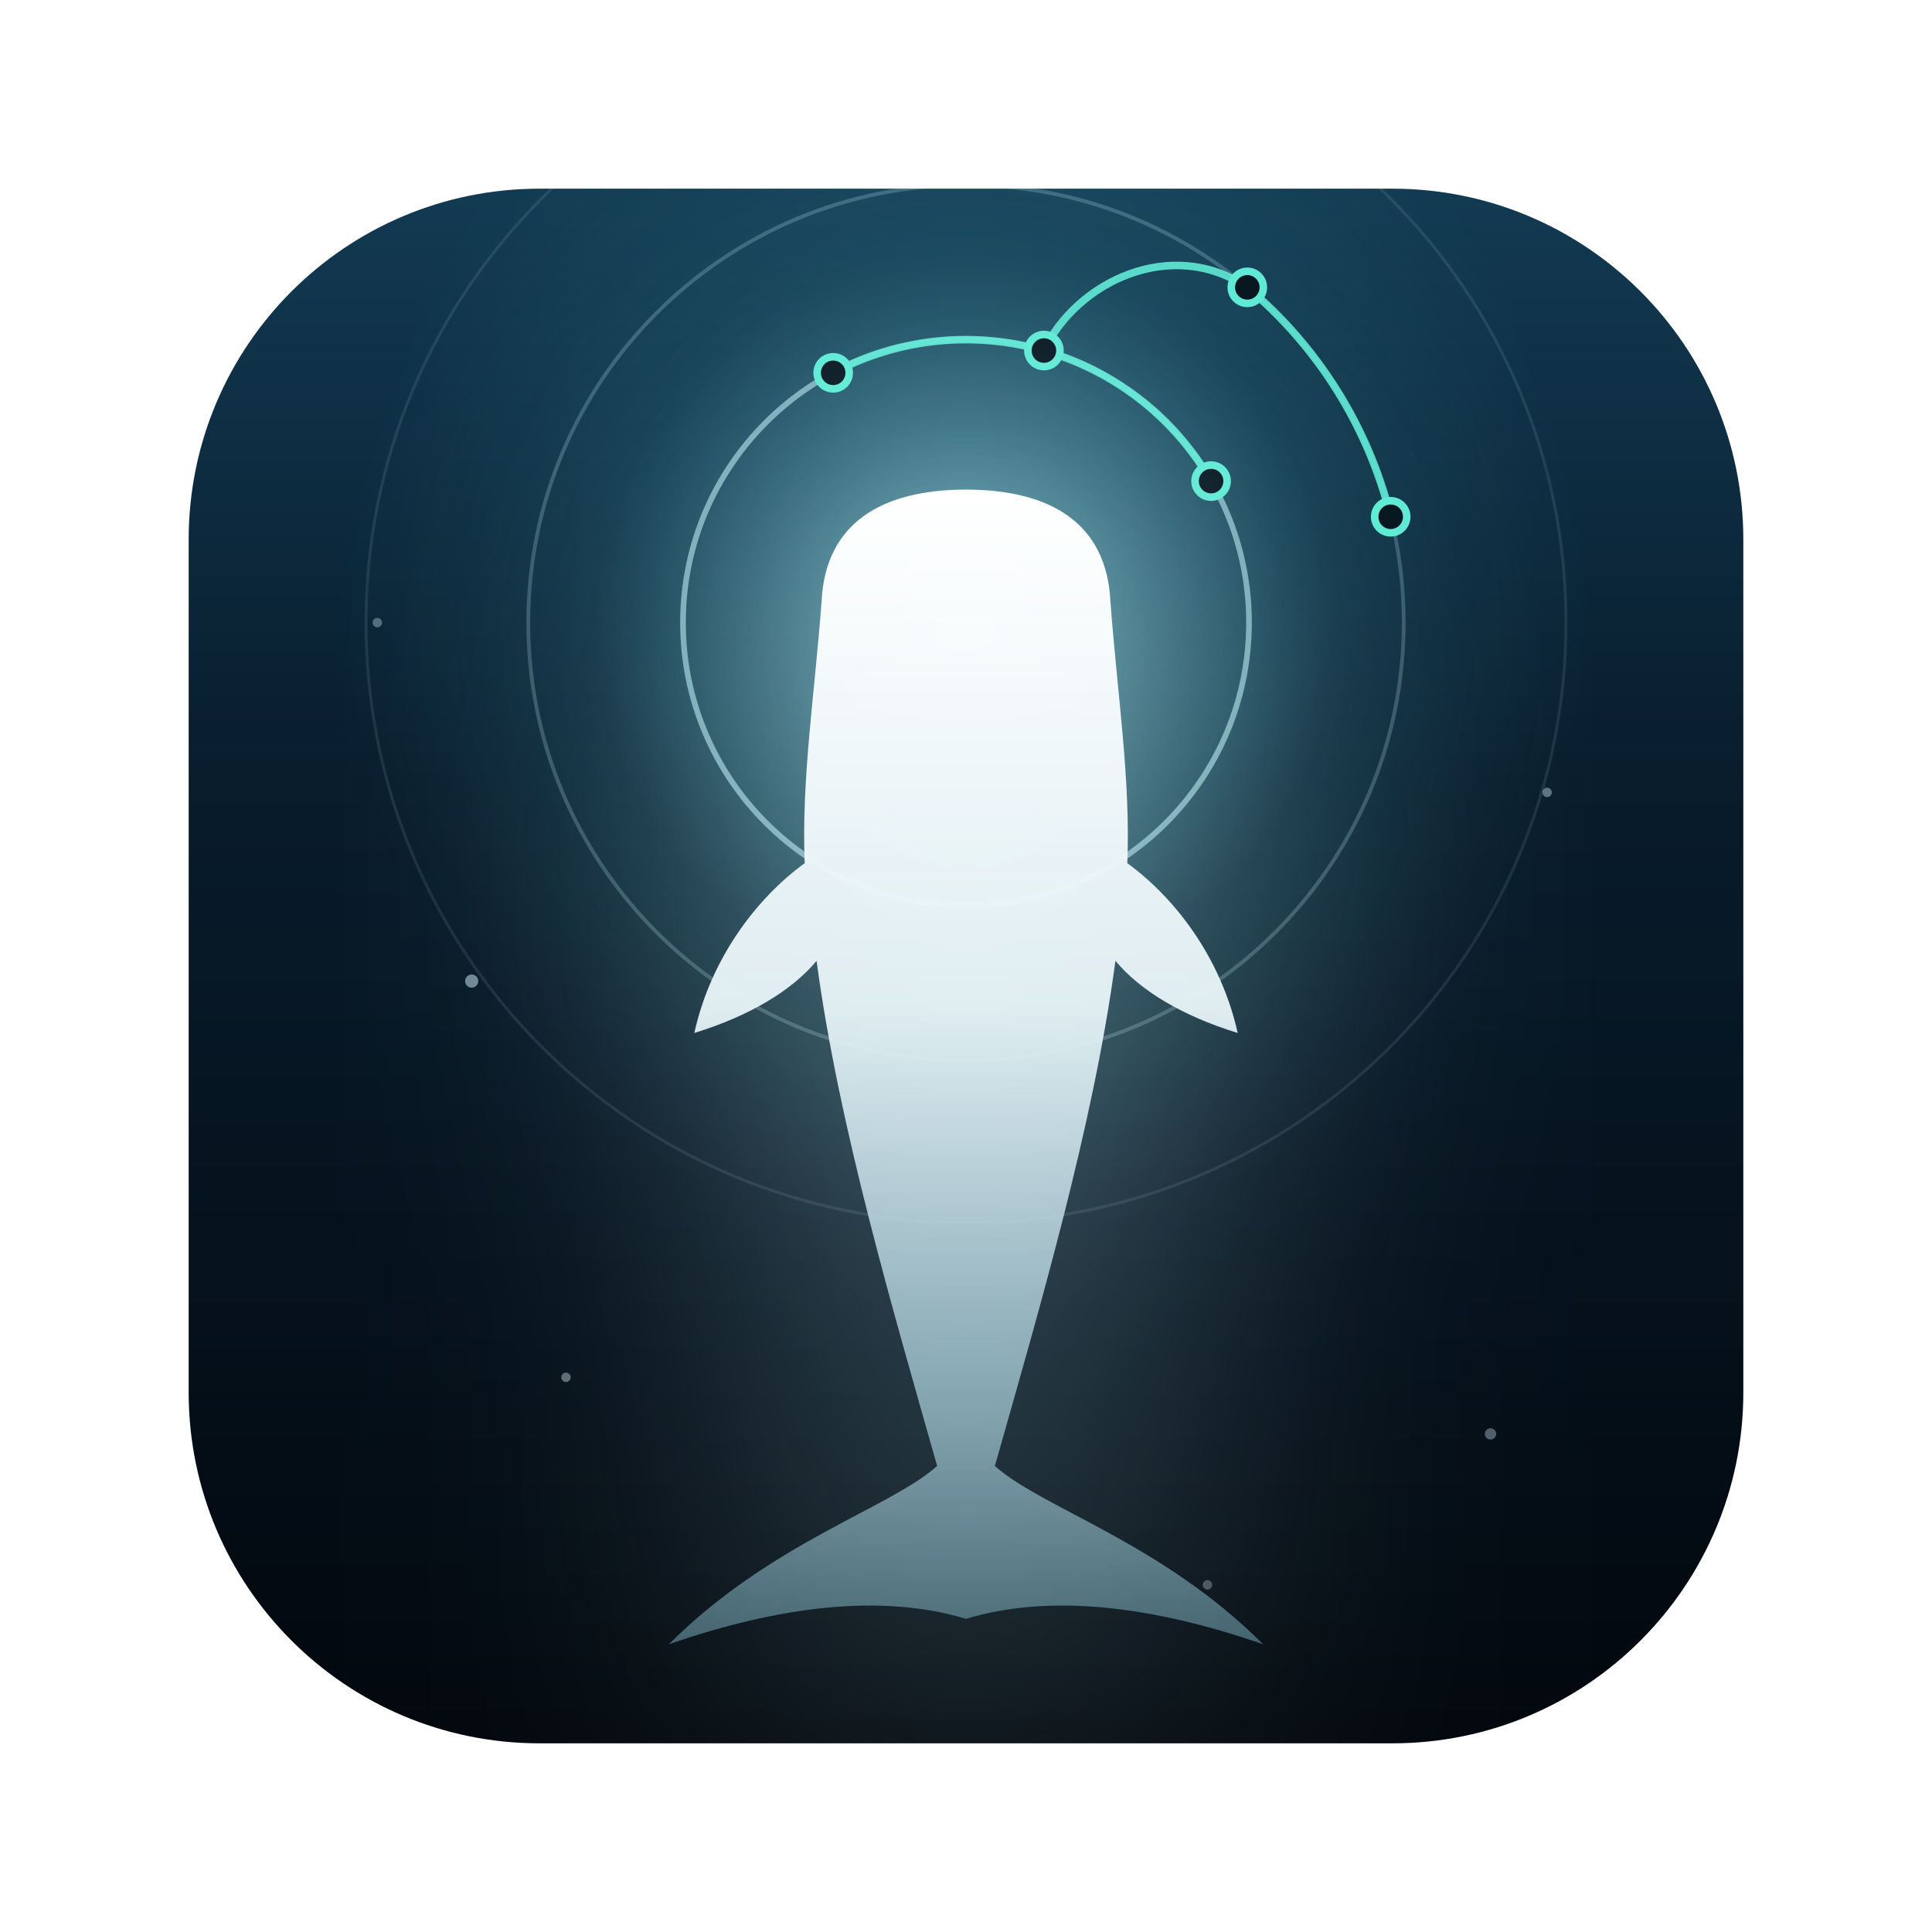
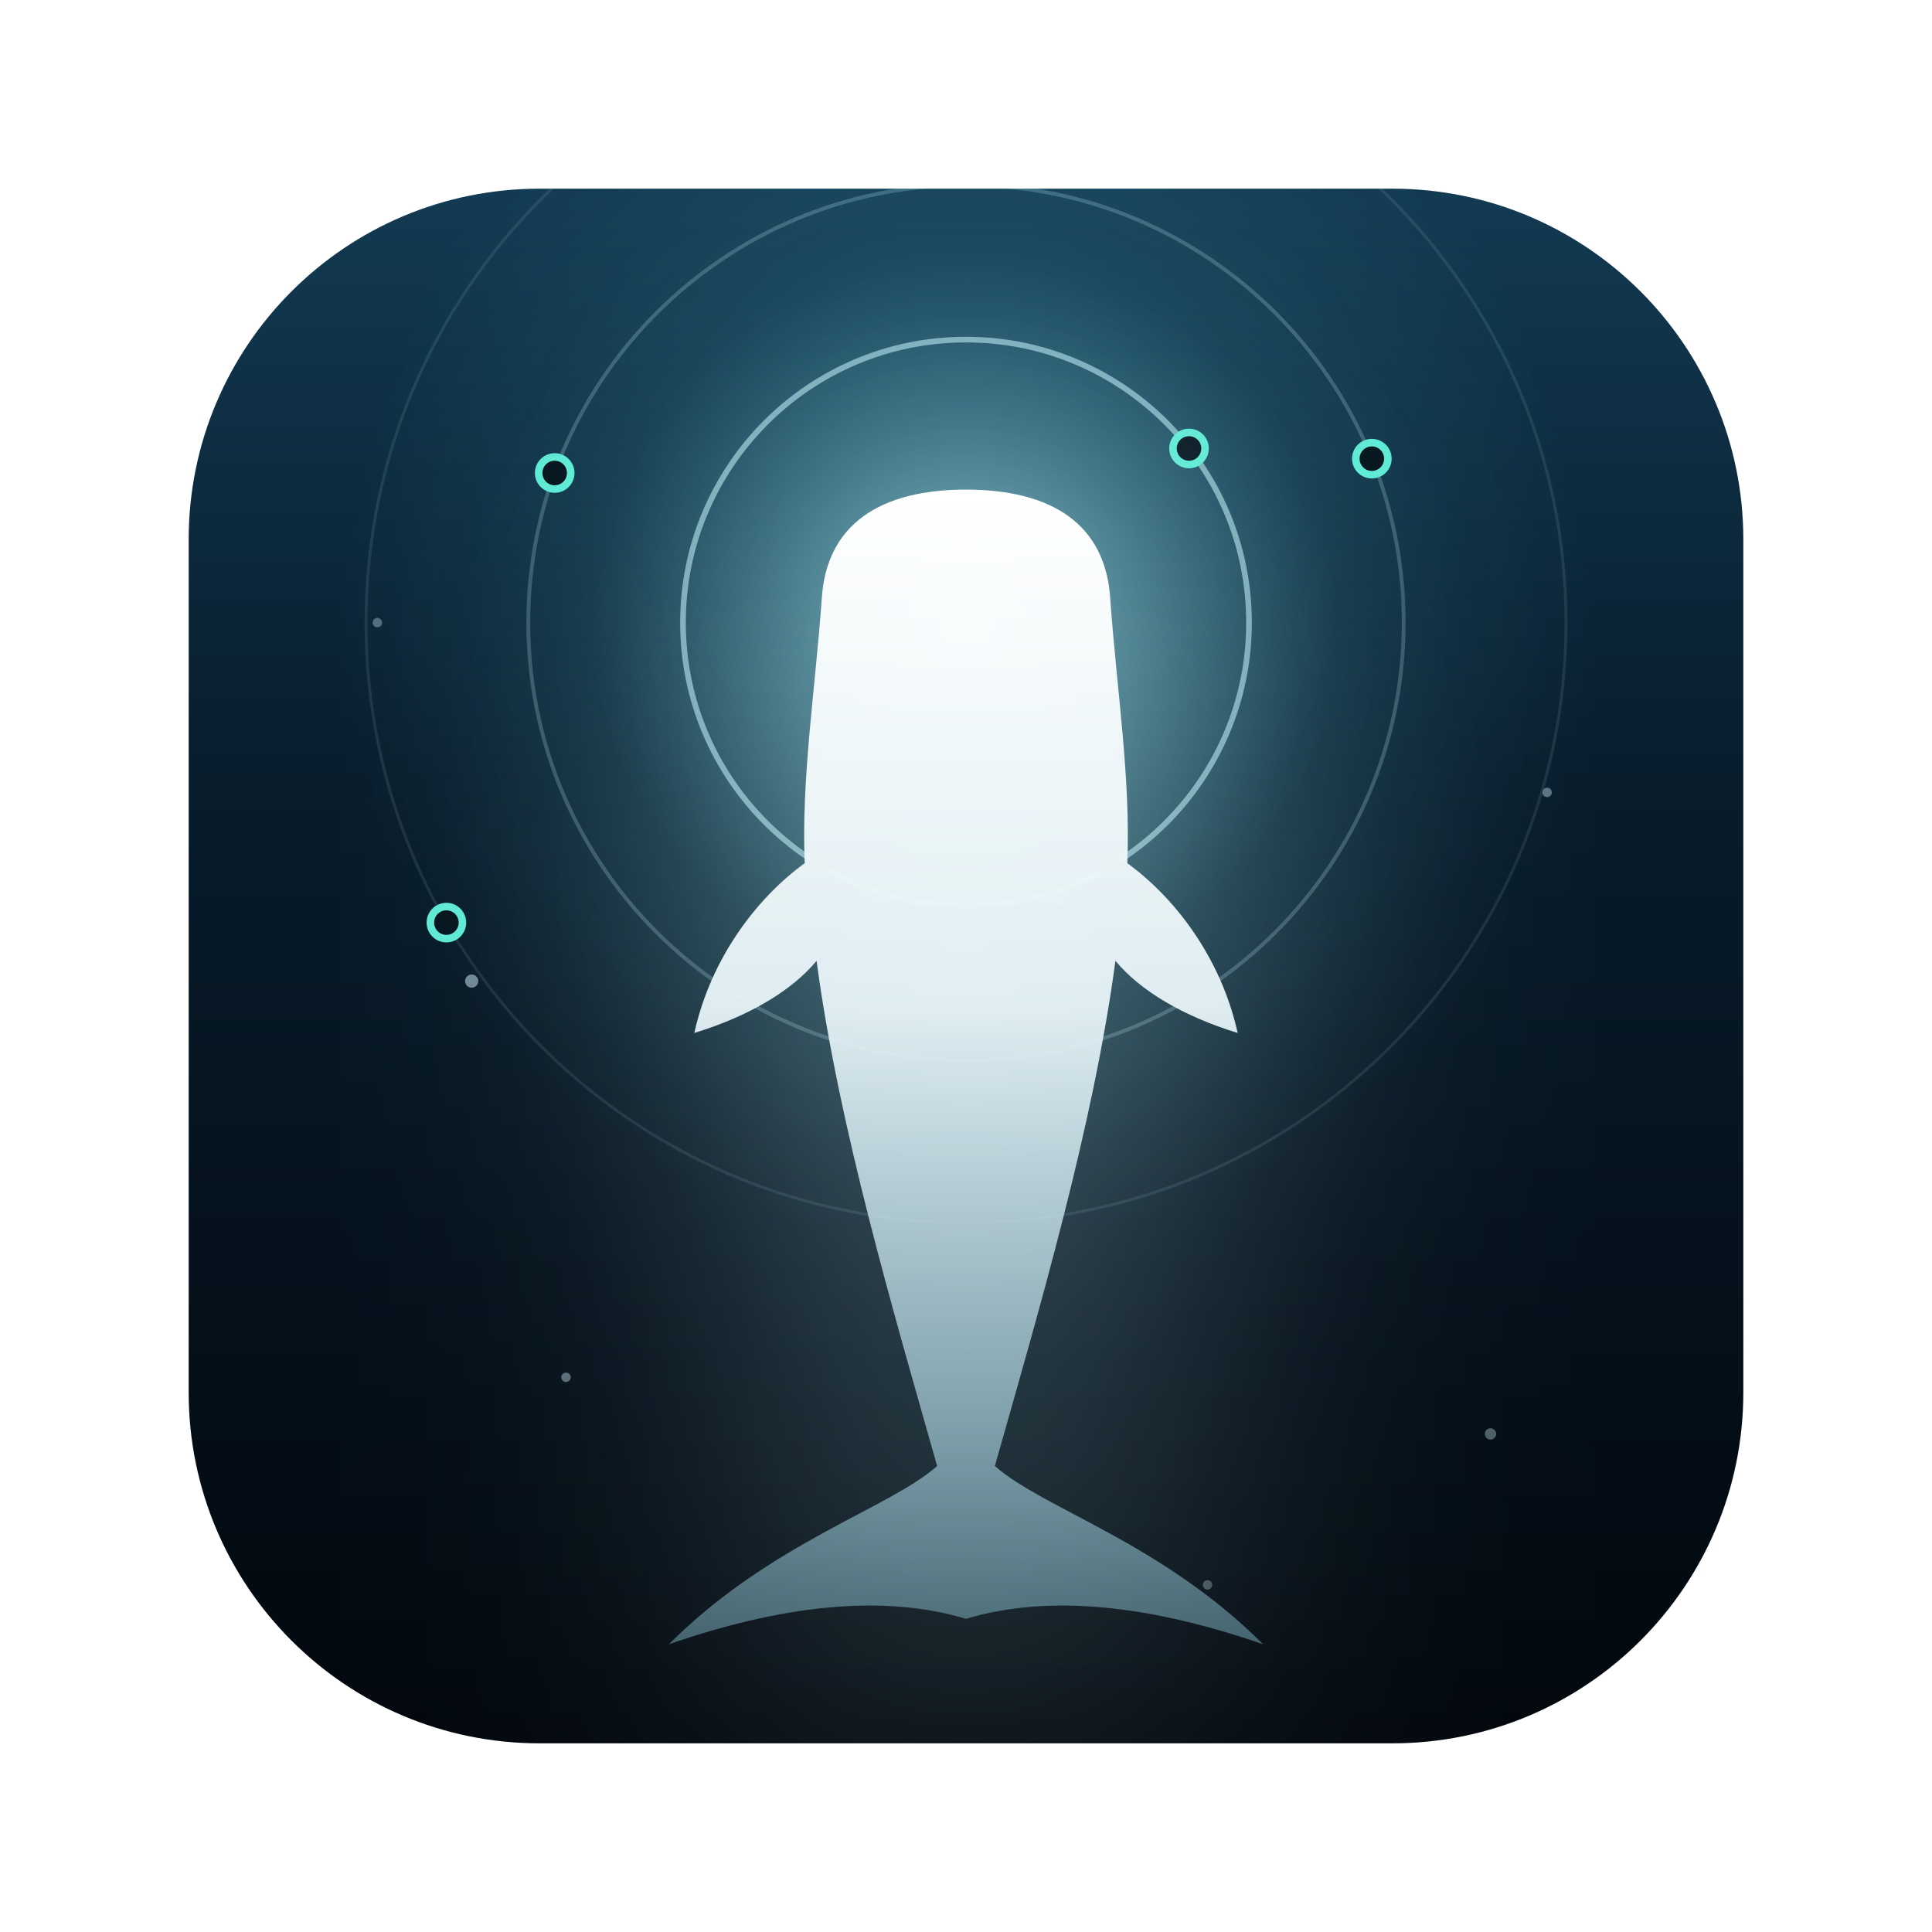
<svg xmlns="http://www.w3.org/2000/svg" viewBox="0 0 1024 1024">
  <defs>
    <linearGradient id="sea" x1="0" y1="0" x2="0" y2="1">
      <stop offset="0" stop-color="#123a52" />
      <stop offset="0.38" stop-color="#081c2c" />
      <stop offset="1" stop-color="#02070d" />
    </linearGradient>
    <radialGradient id="halo" cx="512" cy="330" r="330" gradientUnits="userSpaceOnUse">
      <stop offset="0" stop-color="#d9fbff" stop-opacity="0.9" />
      <stop offset="0.22" stop-color="#8fe6f0" stop-opacity="0.42" />
      <stop offset="0.6" stop-color="#3fb6c8" stop-opacity="0.1" />
      <stop offset="1" stop-color="#3fb6c8" stop-opacity="0" />
    </radialGradient>
    <linearGradient id="whale" x1="0" y1="0" x2="0" y2="1">
      <stop offset="0" stop-color="#ffffff" />
      <stop offset="0.45" stop-color="#e6f3f7" stop-opacity="0.96" />
      <stop offset="0.8" stop-color="#a8cfdb" stop-opacity="0.72" />
      <stop offset="1" stop-color="#7fb4c4" stop-opacity="0.5" />
    </linearGradient>
    <filter id="soft" x="-50%" y="-50%" width="200%" height="200%">
      <feGaussianBlur stdDeviation="22" />
    </filter>
    <clipPath id="tile">
      <rect x="100" y="100" width="824" height="824" rx="186" />
    </clipPath>
  </defs>
  <g clip-path="url(#tile)">
    <rect x="100" y="100" width="824" height="824" fill="url(#sea)" />
    <rect x="100" y="100" width="824" height="824" fill="url(#halo)" />
    <g fill="none" stroke="#c9f7ff">
      <circle cx="512" cy="330" r="150" stroke-width="3" opacity="0.55" />
      <circle cx="512" cy="330" r="232" stroke-width="2" opacity="0.22" />
      <circle cx="512" cy="330" r="318" stroke-width="1.5" opacity="0.1" />
    </g>
-     <path d="M441.6 197.6 A150 150 0 0 1 641.9 255.0 M553.3 185.8 C570.7 149.3 620.9 125.2 661.1 152.3 M661.1 152.3 A232 232 0 0 1 737.1 273.9" fill="none" stroke="#5eead4" stroke-width="4" stroke-linecap="round" opacity="0.9" />
    <g fill="#04121c" stroke="#5eead4" stroke-width="4">
-       <circle cx="441.6" cy="197.6" r="8.5" />
-       <circle cx="553.3" cy="185.8" r="8.5" />
-       <circle cx="641.9" cy="255.0" r="8.5" />
-       <circle cx="661.1" cy="152.3" r="8.5" />
-       <circle cx="737.1" cy="273.9" r="8.5" />
+       <circle cx="630.2" cy="237.7" r="8.5" />
+       <circle cx="727.1" cy="243.1" r="8.5" />
+       <circle cx="294.0" cy="250.7" r="8.5" />
+       <circle cx="236.6" cy="489.0" r="8.5" />
    </g>
    <g transform="translate(512 246) scale(4.5) translate(-50 0)">
      <path d="M50 3 C60 3 66.5 7 67 16 C67.8 27 69.4 37 69 47 C74.5 51 80 58 82 67 C75.5 65 70.5 62 67.6 58.5 C65 78 58.5 100 53.4 118 C59 123 73 127 85 139 C72 134.5 60 133 50 136 C40 133 28 134.5 15 139 C27 127 41 123 46.6 118 C41.5 100 35 78 32.4 58.5 C29.5 62 24.5 65 18 67 C20 58 25.5 51 31 47 C30.6 37 32.2 27 33 16 C33.5 7 40 3 50 3 Z" fill="#bff4ff" opacity="0.5" filter="url(#soft)" transform="translate(50 70) scale(1.05) translate(-50 -70)" />
      <path d="M50 3 C60 3 66.5 7 67 16 C67.8 27 69.4 37 69 47 C74.5 51 80 58 82 67 C75.5 65 70.5 62 67.6 58.5 C65 78 58.5 100 53.4 118 C59 123 73 127 85 139 C72 134.5 60 133 50 136 C40 133 28 134.5 15 139 C27 127 41 123 46.6 118 C41.5 100 35 78 32.4 58.5 C29.5 62 24.5 65 18 67 C20 58 25.5 51 31 47 C30.6 37 32.2 27 33 16 C33.5 7 40 3 50 3 Z" fill="url(#whale)" />
    </g>
    <g fill="#d6f6ff">
      <circle cx="250" cy="520" r="3.5" opacity="0.5" />
      <circle cx="300" cy="730" r="2.5" opacity="0.4" />
      <circle cx="790" cy="760" r="3" opacity="0.35" />
      <circle cx="820" cy="420" r="2.5" opacity="0.4" />
      <circle cx="200" cy="330" r="2.5" opacity="0.35" />
      <circle cx="640" cy="840" r="2.5" opacity="0.3" />
    </g>
  </g>
</svg>
